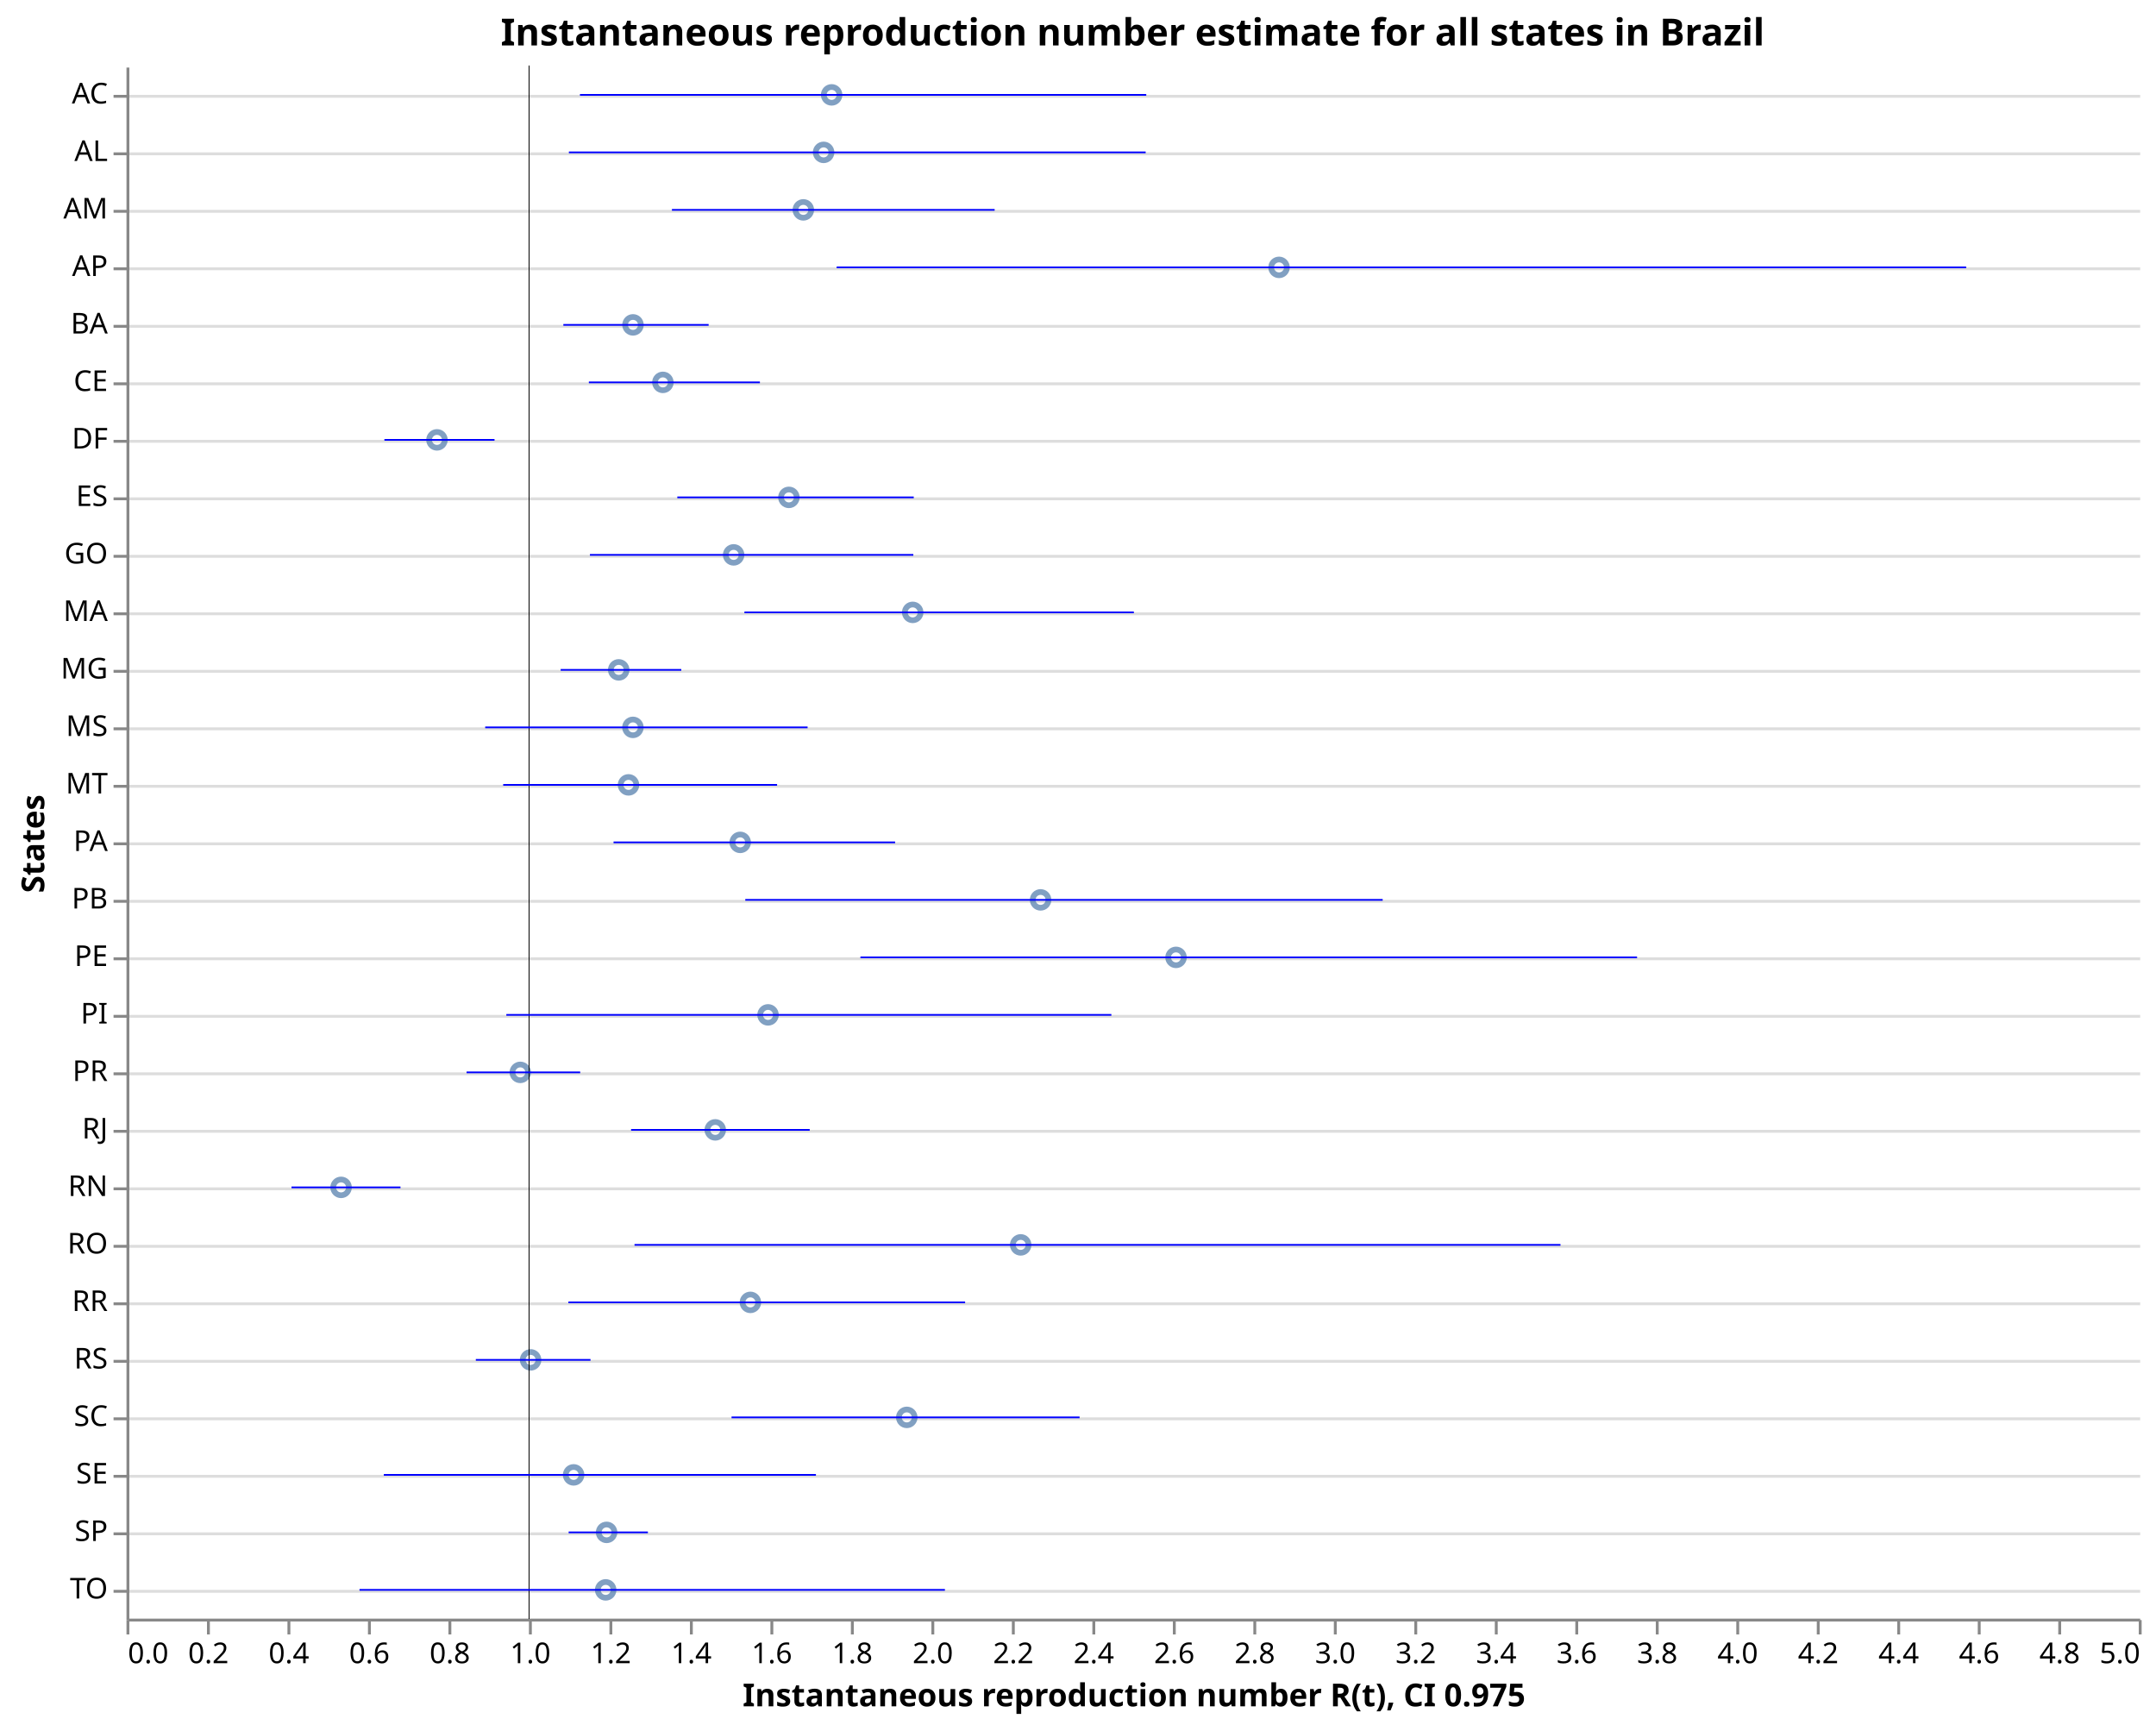
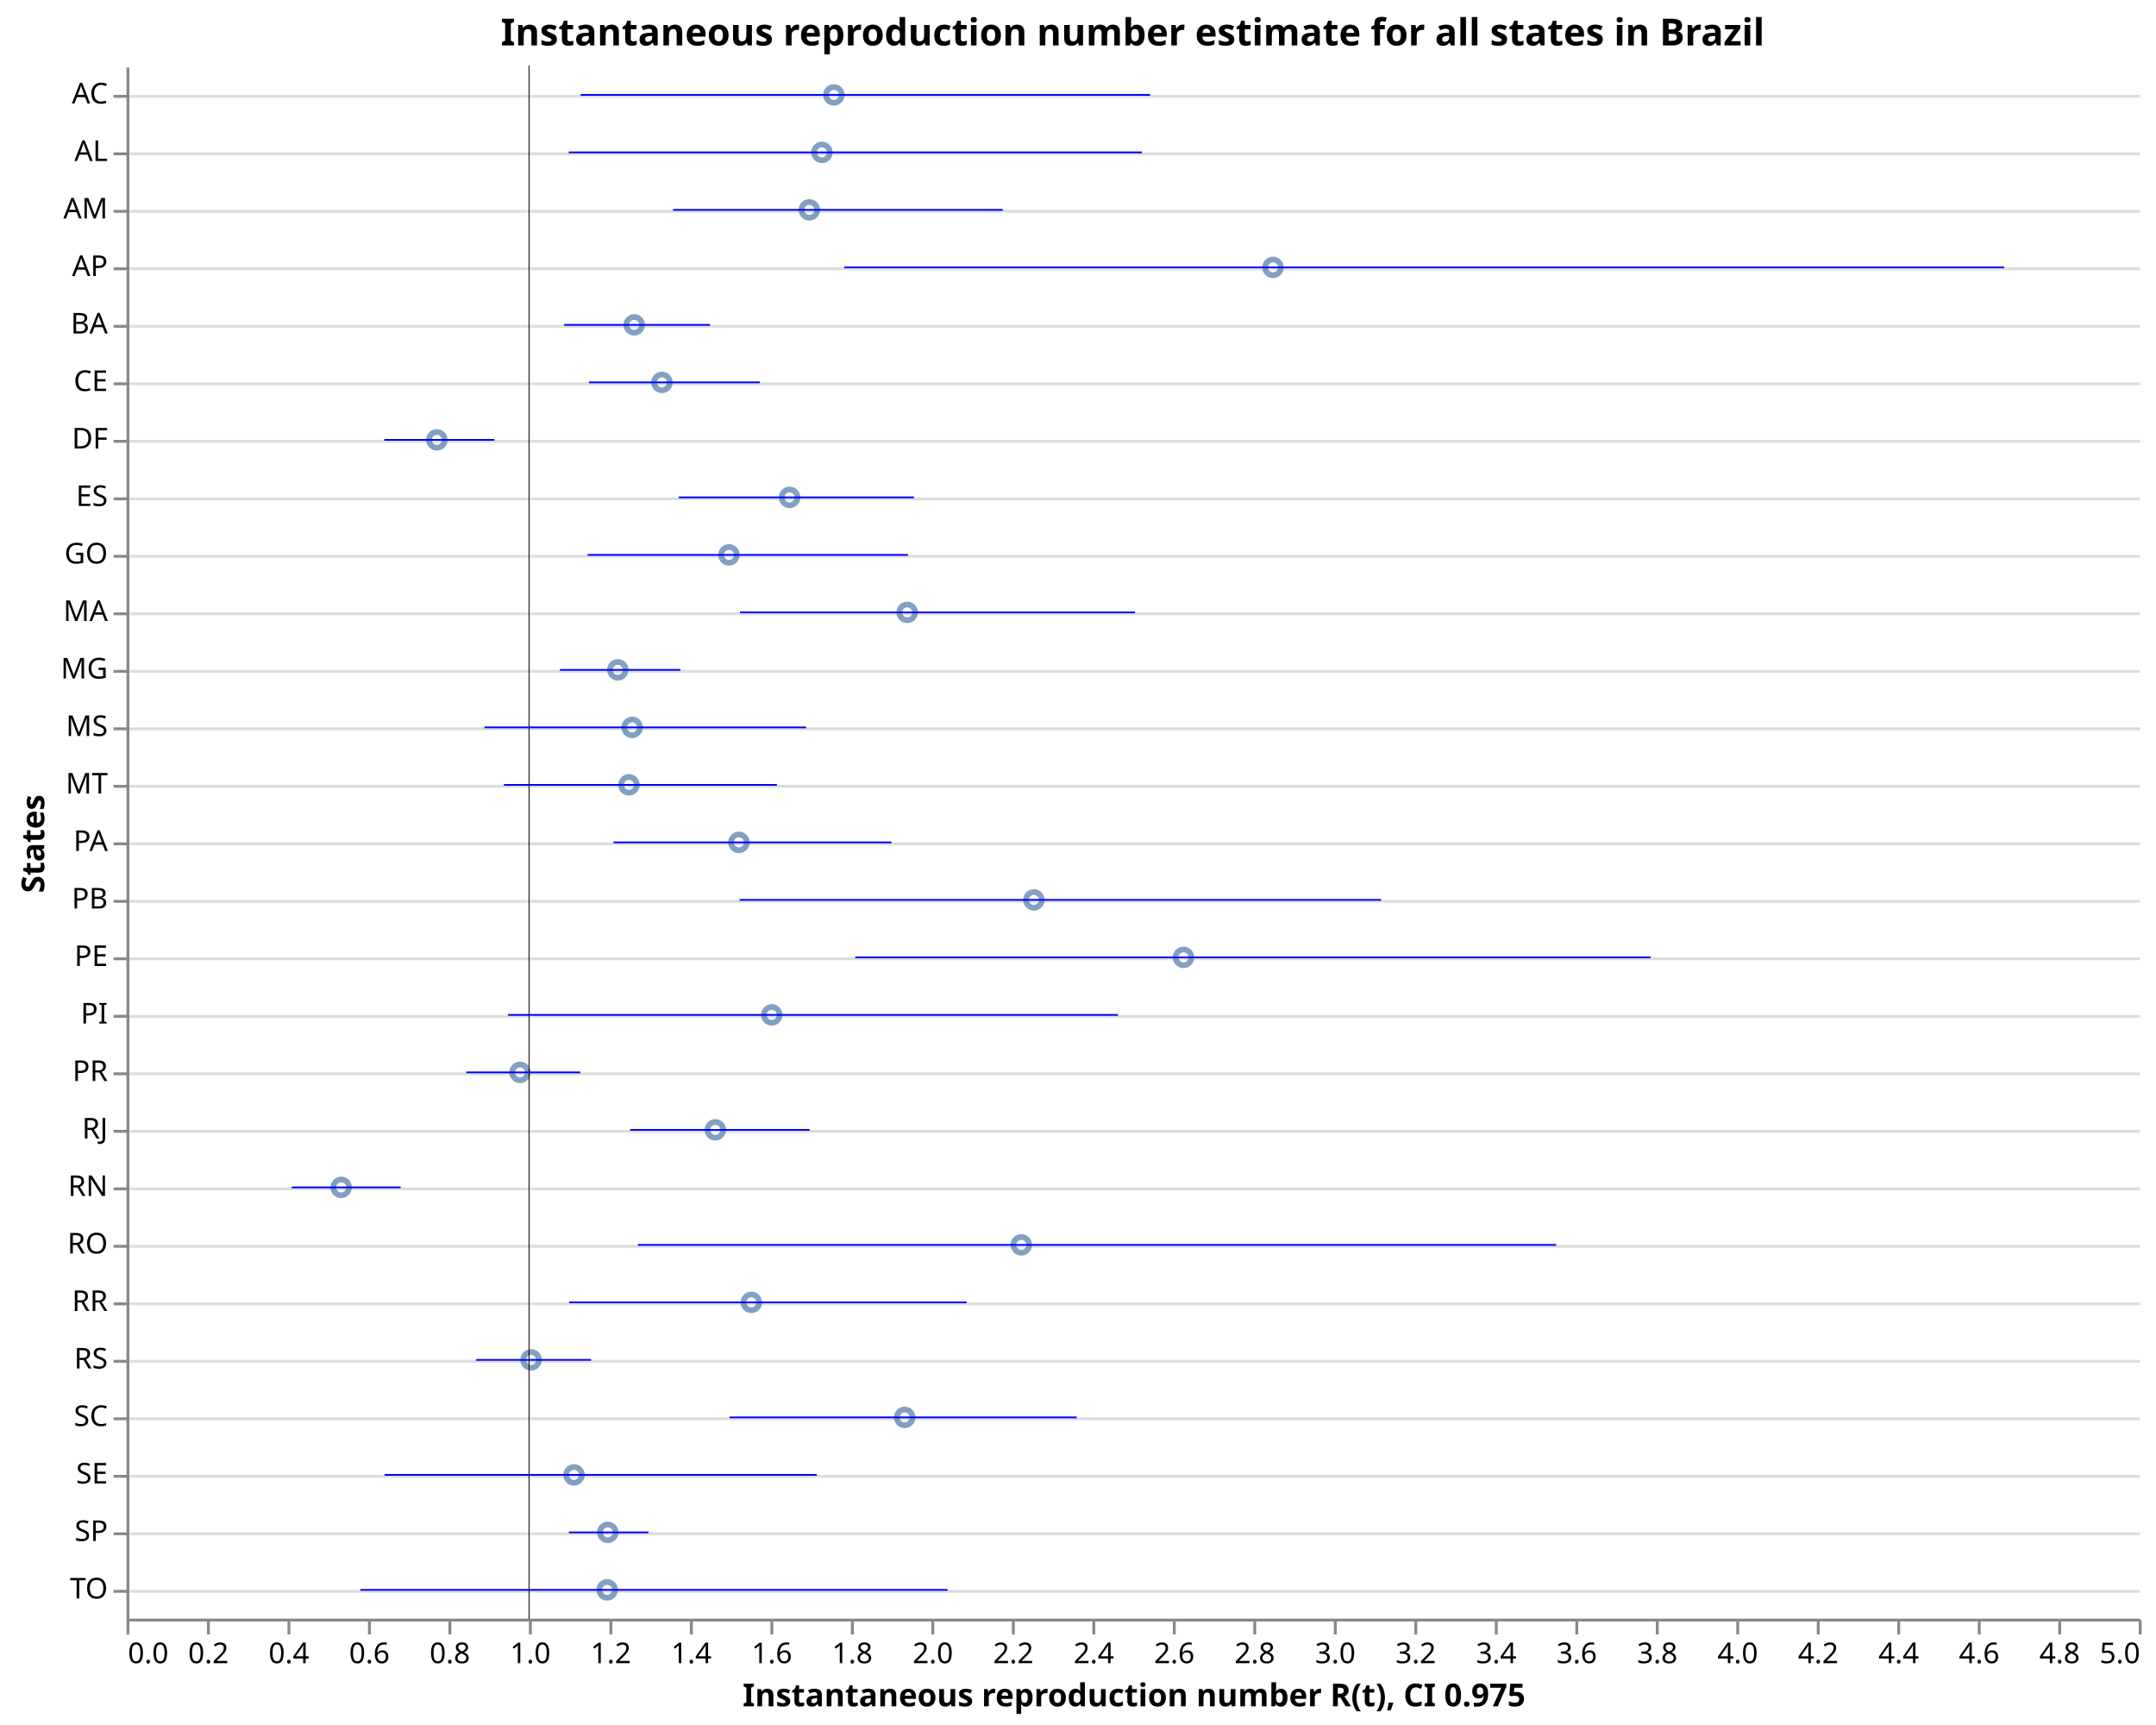
<svg xmlns="http://www.w3.org/2000/svg" class="marks" width="750" height="600" viewBox="0 0 750 600" version="1.1">
  <rect width="750" height="600" style="fill: white;" />
  <g transform="translate(44,23)">
    <g class="mark-group role-frame root">
      <g transform="translate(0,0)">
        <path class="background" d="M0.5,0.5h700v540h-700Z" style="fill: none; stroke: none;" />
        <g>
          <g class="mark-group role-axis">
            <g transform="translate(0.5,0.5)">
              <path class="background" d="M0,0h0v0h0Z" style="pointer-events: none; fill: none;" />
              <g>
                <g class="mark-rule role-axis-grid" style="pointer-events: none;">
                  <line transform="translate(0,10)" x2="700" y2="0" style="fill: none; stroke: #ddd; stroke-width: 1; opacity: 1;" />
                  <line transform="translate(0,30)" x2="700" y2="0" style="fill: none; stroke: #ddd; stroke-width: 1; opacity: 1;" />
                  <line transform="translate(0,50)" x2="700" y2="0" style="fill: none; stroke: #ddd; stroke-width: 1; opacity: 1;" />
                  <line transform="translate(0,70)" x2="700" y2="0" style="fill: none; stroke: #ddd; stroke-width: 1; opacity: 1;" />
                  <line transform="translate(0,90)" x2="700" y2="0" style="fill: none; stroke: #ddd; stroke-width: 1; opacity: 1;" />
                  <line transform="translate(0,110)" x2="700" y2="0" style="fill: none; stroke: #ddd; stroke-width: 1; opacity: 1;" />
                  <line transform="translate(0,130)" x2="700" y2="0" style="fill: none; stroke: #ddd; stroke-width: 1; opacity: 1;" />
                  <line transform="translate(0,150)" x2="700" y2="0" style="fill: none; stroke: #ddd; stroke-width: 1; opacity: 1;" />
                  <line transform="translate(0,170)" x2="700" y2="0" style="fill: none; stroke: #ddd; stroke-width: 1; opacity: 1;" />
                  <line transform="translate(0,190)" x2="700" y2="0" style="fill: none; stroke: #ddd; stroke-width: 1; opacity: 1;" />
                  <line transform="translate(0,210)" x2="700" y2="0" style="fill: none; stroke: #ddd; stroke-width: 1; opacity: 1;" />
                  <line transform="translate(0,230)" x2="700" y2="0" style="fill: none; stroke: #ddd; stroke-width: 1; opacity: 1;" />
                  <line transform="translate(0,250)" x2="700" y2="0" style="fill: none; stroke: #ddd; stroke-width: 1; opacity: 1;" />
                  <line transform="translate(0,270)" x2="700" y2="0" style="fill: none; stroke: #ddd; stroke-width: 1; opacity: 1;" />
                  <line transform="translate(0,290)" x2="700" y2="0" style="fill: none; stroke: #ddd; stroke-width: 1; opacity: 1;" />
                  <line transform="translate(0,310)" x2="700" y2="0" style="fill: none; stroke: #ddd; stroke-width: 1; opacity: 1;" />
                  <line transform="translate(0,330)" x2="700" y2="0" style="fill: none; stroke: #ddd; stroke-width: 1; opacity: 1;" />
                  <line transform="translate(0,350)" x2="700" y2="0" style="fill: none; stroke: #ddd; stroke-width: 1; opacity: 1;" />
                  <line transform="translate(0,370)" x2="700" y2="0" style="fill: none; stroke: #ddd; stroke-width: 1; opacity: 1;" />
                  <line transform="translate(0,390)" x2="700" y2="0" style="fill: none; stroke: #ddd; stroke-width: 1; opacity: 1;" />
                  <line transform="translate(0,410)" x2="700" y2="0" style="fill: none; stroke: #ddd; stroke-width: 1; opacity: 1;" />
                  <line transform="translate(0,430)" x2="700" y2="0" style="fill: none; stroke: #ddd; stroke-width: 1; opacity: 1;" />
                  <line transform="translate(0,450)" x2="700" y2="0" style="fill: none; stroke: #ddd; stroke-width: 1; opacity: 1;" />
                  <line transform="translate(0,470)" x2="700" y2="0" style="fill: none; stroke: #ddd; stroke-width: 1; opacity: 1;" />
                  <line transform="translate(0,490)" x2="700" y2="0" style="fill: none; stroke: #ddd; stroke-width: 1; opacity: 1;" />
                  <line transform="translate(0,510)" x2="700" y2="0" style="fill: none; stroke: #ddd; stroke-width: 1; opacity: 1;" />
                  <line transform="translate(0,530)" x2="700" y2="0" style="fill: none; stroke: #ddd; stroke-width: 1; opacity: 1;" />
                </g>
              </g>
              <path class="foreground" d="" style="pointer-events: none; display: none; fill: none;" />
            </g>
          </g>
          <g class="mark-group role-axis">
            <g transform="translate(0.5,540.5)">
              <path class="background" d="M0,0h0v0h0Z" style="pointer-events: none; fill: none;" />
              <g>
                <g class="mark-rule role-axis-tick" style="pointer-events: none;">
                  <line transform="translate(0,0)" x2="0" y2="5" style="fill: none; stroke: #888; stroke-width: 1; opacity: 1;" />
                  <line transform="translate(28,0)" x2="0" y2="5" style="fill: none; stroke: #888; stroke-width: 1; opacity: 1;" />
                  <line transform="translate(56,0)" x2="0" y2="5" style="fill: none; stroke: #888; stroke-width: 1; opacity: 1;" />
                  <line transform="translate(84,0)" x2="0" y2="5" style="fill: none; stroke: #888; stroke-width: 1; opacity: 1;" />
                  <line transform="translate(112,0)" x2="0" y2="5" style="fill: none; stroke: #888; stroke-width: 1; opacity: 1;" />
                  <line transform="translate(140,0)" x2="0" y2="5" style="fill: none; stroke: #888; stroke-width: 1; opacity: 1;" />
                  <line transform="translate(168,0)" x2="0" y2="5" style="fill: none; stroke: #888; stroke-width: 1; opacity: 1;" />
                  <line transform="translate(196,0)" x2="0" y2="5" style="fill: none; stroke: #888; stroke-width: 1; opacity: 1;" />
                  <line transform="translate(224,0)" x2="0" y2="5" style="fill: none; stroke: #888; stroke-width: 1; opacity: 1;" />
                  <line transform="translate(252,0)" x2="0" y2="5" style="fill: none; stroke: #888; stroke-width: 1; opacity: 1;" />
                  <line transform="translate(280,0)" x2="0" y2="5" style="fill: none; stroke: #888; stroke-width: 1; opacity: 1;" />
                  <line transform="translate(308,0)" x2="0" y2="5" style="fill: none; stroke: #888; stroke-width: 1; opacity: 1;" />
                  <line transform="translate(336,0)" x2="0" y2="5" style="fill: none; stroke: #888; stroke-width: 1; opacity: 1;" />
                  <line transform="translate(364,0)" x2="0" y2="5" style="fill: none; stroke: #888; stroke-width: 1; opacity: 1;" />
                  <line transform="translate(392,0)" x2="0" y2="5" style="fill: none; stroke: #888; stroke-width: 1; opacity: 1;" />
                  <line transform="translate(420,0)" x2="0" y2="5" style="fill: none; stroke: #888; stroke-width: 1; opacity: 1;" />
                  <line transform="translate(448,0)" x2="0" y2="5" style="fill: none; stroke: #888; stroke-width: 1; opacity: 1;" />
                  <line transform="translate(476,0)" x2="0" y2="5" style="fill: none; stroke: #888; stroke-width: 1; opacity: 1;" />
                  <line transform="translate(504,0)" x2="0" y2="5" style="fill: none; stroke: #888; stroke-width: 1; opacity: 1;" />
                  <line transform="translate(532,0)" x2="0" y2="5" style="fill: none; stroke: #888; stroke-width: 1; opacity: 1;" />
                  <line transform="translate(560,0)" x2="0" y2="5" style="fill: none; stroke: #888; stroke-width: 1; opacity: 1;" />
                  <line transform="translate(588,0)" x2="0" y2="5" style="fill: none; stroke: #888; stroke-width: 1; opacity: 1;" />
                  <line transform="translate(616,0)" x2="0" y2="5" style="fill: none; stroke: #888; stroke-width: 1; opacity: 1;" />
                  <line transform="translate(644,0)" x2="0" y2="5" style="fill: none; stroke: #888; stroke-width: 1; opacity: 1;" />
                  <line transform="translate(672,0)" x2="0" y2="5" style="fill: none; stroke: #888; stroke-width: 1; opacity: 1;" />
                  <line transform="translate(700,0)" x2="0" y2="5" style="fill: none; stroke: #888; stroke-width: 1; opacity: 1;" />
                </g>
                <g class="mark-text role-axis-label" style="pointer-events: none;">
                  <text text-anchor="start" transform="translate(0,15)" style="font-family: sans-serif; font-size: 10px; fill: #000; opacity: 1;">0.0</text>
                  <text text-anchor="middle" transform="translate(28,15)" style="font-family: sans-serif; font-size: 10px; fill: #000; opacity: 1;">0.2</text>
                  <text text-anchor="middle" transform="translate(56,15)" style="font-family: sans-serif; font-size: 10px; fill: #000; opacity: 1;">0.4</text>
                  <text text-anchor="middle" transform="translate(84,15)" style="font-family: sans-serif; font-size: 10px; fill: #000; opacity: 1;">0.6</text>
                  <text text-anchor="middle" transform="translate(112,15)" style="font-family: sans-serif; font-size: 10px; fill: #000; opacity: 1;">0.8</text>
                  <text text-anchor="middle" transform="translate(140,15)" style="font-family: sans-serif; font-size: 10px; fill: #000; opacity: 1;">1.0</text>
                  <text text-anchor="middle" transform="translate(168,15)" style="font-family: sans-serif; font-size: 10px; fill: #000; opacity: 1;">1.2</text>
                  <text text-anchor="middle" transform="translate(196,15)" style="font-family: sans-serif; font-size: 10px; fill: #000; opacity: 1;">1.4</text>
                  <text text-anchor="middle" transform="translate(224,15)" style="font-family: sans-serif; font-size: 10px; fill: #000; opacity: 1;">1.6</text>
                  <text text-anchor="middle" transform="translate(252,15)" style="font-family: sans-serif; font-size: 10px; fill: #000; opacity: 1;">1.8</text>
                  <text text-anchor="middle" transform="translate(280,15)" style="font-family: sans-serif; font-size: 10px; fill: #000; opacity: 1;">2.0</text>
                  <text text-anchor="middle" transform="translate(308,15)" style="font-family: sans-serif; font-size: 10px; fill: #000; opacity: 1;">2.2</text>
                  <text text-anchor="middle" transform="translate(336,15)" style="font-family: sans-serif; font-size: 10px; fill: #000; opacity: 1;">2.4</text>
                  <text text-anchor="middle" transform="translate(364,15)" style="font-family: sans-serif; font-size: 10px; fill: #000; opacity: 1;">2.6</text>
                  <text text-anchor="middle" transform="translate(392,15)" style="font-family: sans-serif; font-size: 10px; fill: #000; opacity: 1;">2.8</text>
                  <text text-anchor="middle" transform="translate(420,15)" style="font-family: sans-serif; font-size: 10px; fill: #000; opacity: 1;">3.0</text>
                  <text text-anchor="middle" transform="translate(448,15)" style="font-family: sans-serif; font-size: 10px; fill: #000; opacity: 1;">3.2</text>
                  <text text-anchor="middle" transform="translate(476,15)" style="font-family: sans-serif; font-size: 10px; fill: #000; opacity: 1;">3.4</text>
                  <text text-anchor="middle" transform="translate(504,15)" style="font-family: sans-serif; font-size: 10px; fill: #000; opacity: 1;">3.6</text>
                  <text text-anchor="middle" transform="translate(532,15)" style="font-family: sans-serif; font-size: 10px; fill: #000; opacity: 1;">3.8</text>
                  <text text-anchor="middle" transform="translate(560,15)" style="font-family: sans-serif; font-size: 10px; fill: #000; opacity: 1;">4.0</text>
                  <text text-anchor="middle" transform="translate(588,15)" style="font-family: sans-serif; font-size: 10px; fill: #000; opacity: 1;">4.2</text>
                  <text text-anchor="middle" transform="translate(616,15)" style="font-family: sans-serif; font-size: 10px; fill: #000; opacity: 1;">4.4</text>
                  <text text-anchor="middle" transform="translate(644,15)" style="font-family: sans-serif; font-size: 10px; fill: #000; opacity: 1;">4.6</text>
                  <text text-anchor="middle" transform="translate(672,15)" style="font-family: sans-serif; font-size: 10px; fill: #000; opacity: 1;">4.8</text>
                  <text text-anchor="end" transform="translate(700,15)" style="font-family: sans-serif; font-size: 10px; fill: #000; opacity: 1;">5.0</text>
                </g>
                <g class="mark-rule role-axis-domain" style="pointer-events: none;">
                  <line transform="translate(0,0)" x2="700" y2="0" style="fill: none; stroke: #888; stroke-width: 1; opacity: 1;" />
                </g>
                <g class="mark-text role-axis-title" style="pointer-events: none;">
                  <text text-anchor="middle" transform="translate(350,30)" style="font-family: sans-serif; font-size: 11px; font-weight: bold; fill: #000; opacity: 1;">Instantaneous reproduction number R(t), CI 0.975</text>
                </g>
              </g>
              <path class="foreground" d="" style="pointer-events: none; display: none; fill: none;" />
            </g>
          </g>
          <g class="mark-group role-axis">
            <g transform="translate(0.5,0.5)">
              <path class="background" d="M0,0h0v0h0Z" style="pointer-events: none; fill: none;" />
              <g>
                <g class="mark-rule role-axis-tick" style="pointer-events: none;">
                  <line transform="translate(0,10)" x2="-5" y2="0" style="fill: none; stroke: #888; stroke-width: 1; opacity: 1;" />
                  <line transform="translate(0,30)" x2="-5" y2="0" style="fill: none; stroke: #888; stroke-width: 1; opacity: 1;" />
                  <line transform="translate(0,50)" x2="-5" y2="0" style="fill: none; stroke: #888; stroke-width: 1; opacity: 1;" />
                  <line transform="translate(0,70)" x2="-5" y2="0" style="fill: none; stroke: #888; stroke-width: 1; opacity: 1;" />
                  <line transform="translate(0,90)" x2="-5" y2="0" style="fill: none; stroke: #888; stroke-width: 1; opacity: 1;" />
                  <line transform="translate(0,110)" x2="-5" y2="0" style="fill: none; stroke: #888; stroke-width: 1; opacity: 1;" />
                  <line transform="translate(0,130)" x2="-5" y2="0" style="fill: none; stroke: #888; stroke-width: 1; opacity: 1;" />
                  <line transform="translate(0,150)" x2="-5" y2="0" style="fill: none; stroke: #888; stroke-width: 1; opacity: 1;" />
                  <line transform="translate(0,170)" x2="-5" y2="0" style="fill: none; stroke: #888; stroke-width: 1; opacity: 1;" />
                  <line transform="translate(0,190)" x2="-5" y2="0" style="fill: none; stroke: #888; stroke-width: 1; opacity: 1;" />
                  <line transform="translate(0,210)" x2="-5" y2="0" style="fill: none; stroke: #888; stroke-width: 1; opacity: 1;" />
                  <line transform="translate(0,230)" x2="-5" y2="0" style="fill: none; stroke: #888; stroke-width: 1; opacity: 1;" />
                  <line transform="translate(0,250)" x2="-5" y2="0" style="fill: none; stroke: #888; stroke-width: 1; opacity: 1;" />
                  <line transform="translate(0,270)" x2="-5" y2="0" style="fill: none; stroke: #888; stroke-width: 1; opacity: 1;" />
                  <line transform="translate(0,290)" x2="-5" y2="0" style="fill: none; stroke: #888; stroke-width: 1; opacity: 1;" />
                  <line transform="translate(0,310)" x2="-5" y2="0" style="fill: none; stroke: #888; stroke-width: 1; opacity: 1;" />
                  <line transform="translate(0,330)" x2="-5" y2="0" style="fill: none; stroke: #888; stroke-width: 1; opacity: 1;" />
                  <line transform="translate(0,350)" x2="-5" y2="0" style="fill: none; stroke: #888; stroke-width: 1; opacity: 1;" />
                  <line transform="translate(0,370)" x2="-5" y2="0" style="fill: none; stroke: #888; stroke-width: 1; opacity: 1;" />
                  <line transform="translate(0,390)" x2="-5" y2="0" style="fill: none; stroke: #888; stroke-width: 1; opacity: 1;" />
                  <line transform="translate(0,410)" x2="-5" y2="0" style="fill: none; stroke: #888; stroke-width: 1; opacity: 1;" />
                  <line transform="translate(0,430)" x2="-5" y2="0" style="fill: none; stroke: #888; stroke-width: 1; opacity: 1;" />
                  <line transform="translate(0,450)" x2="-5" y2="0" style="fill: none; stroke: #888; stroke-width: 1; opacity: 1;" />
                  <line transform="translate(0,470)" x2="-5" y2="0" style="fill: none; stroke: #888; stroke-width: 1; opacity: 1;" />
                  <line transform="translate(0,490)" x2="-5" y2="0" style="fill: none; stroke: #888; stroke-width: 1; opacity: 1;" />
                  <line transform="translate(0,510)" x2="-5" y2="0" style="fill: none; stroke: #888; stroke-width: 1; opacity: 1;" />
                  <line transform="translate(0,530)" x2="-5" y2="0" style="fill: none; stroke: #888; stroke-width: 1; opacity: 1;" />
                </g>
                <g class="mark-text role-axis-label" style="pointer-events: none;">
                  <text text-anchor="end" transform="translate(-7,12.5)" style="font-family: sans-serif; font-size: 10px; fill: #000; opacity: 1;">AC</text>
                  <text text-anchor="end" transform="translate(-7,32.5)" style="font-family: sans-serif; font-size: 10px; fill: #000; opacity: 1;">AL</text>
                  <text text-anchor="end" transform="translate(-7,52.5)" style="font-family: sans-serif; font-size: 10px; fill: #000; opacity: 1;">AM</text>
                  <text text-anchor="end" transform="translate(-7,72.5)" style="font-family: sans-serif; font-size: 10px; fill: #000; opacity: 1;">AP</text>
                  <text text-anchor="end" transform="translate(-7,92.5)" style="font-family: sans-serif; font-size: 10px; fill: #000; opacity: 1;">BA</text>
                  <text text-anchor="end" transform="translate(-7,112.5)" style="font-family: sans-serif; font-size: 10px; fill: #000; opacity: 1;">CE</text>
                  <text text-anchor="end" transform="translate(-7,132.5)" style="font-family: sans-serif; font-size: 10px; fill: #000; opacity: 1;">DF</text>
                  <text text-anchor="end" transform="translate(-7,152.5)" style="font-family: sans-serif; font-size: 10px; fill: #000; opacity: 1;">ES</text>
                  <text text-anchor="end" transform="translate(-7,172.5)" style="font-family: sans-serif; font-size: 10px; fill: #000; opacity: 1;">GO</text>
                  <text text-anchor="end" transform="translate(-7,192.5)" style="font-family: sans-serif; font-size: 10px; fill: #000; opacity: 1;">MA</text>
                  <text text-anchor="end" transform="translate(-7,212.5)" style="font-family: sans-serif; font-size: 10px; fill: #000; opacity: 1;">MG</text>
                  <text text-anchor="end" transform="translate(-7,232.5)" style="font-family: sans-serif; font-size: 10px; fill: #000; opacity: 1;">MS</text>
                  <text text-anchor="end" transform="translate(-7,252.5)" style="font-family: sans-serif; font-size: 10px; fill: #000; opacity: 1;">MT</text>
                  <text text-anchor="end" transform="translate(-7,272.5)" style="font-family: sans-serif; font-size: 10px; fill: #000; opacity: 1;">PA</text>
                  <text text-anchor="end" transform="translate(-7,292.5)" style="font-family: sans-serif; font-size: 10px; fill: #000; opacity: 1;">PB</text>
                  <text text-anchor="end" transform="translate(-7,312.5)" style="font-family: sans-serif; font-size: 10px; fill: #000; opacity: 1;">PE</text>
                  <text text-anchor="end" transform="translate(-7,332.5)" style="font-family: sans-serif; font-size: 10px; fill: #000; opacity: 1;">PI</text>
                  <text text-anchor="end" transform="translate(-7,352.5)" style="font-family: sans-serif; font-size: 10px; fill: #000; opacity: 1;">PR</text>
                  <text text-anchor="end" transform="translate(-7,372.5)" style="font-family: sans-serif; font-size: 10px; fill: #000; opacity: 1;">RJ</text>
                  <text text-anchor="end" transform="translate(-7,392.5)" style="font-family: sans-serif; font-size: 10px; fill: #000; opacity: 1;">RN</text>
                  <text text-anchor="end" transform="translate(-7,412.5)" style="font-family: sans-serif; font-size: 10px; fill: #000; opacity: 1;">RO</text>
                  <text text-anchor="end" transform="translate(-7,432.5)" style="font-family: sans-serif; font-size: 10px; fill: #000; opacity: 1;">RR</text>
                  <text text-anchor="end" transform="translate(-7,452.5)" style="font-family: sans-serif; font-size: 10px; fill: #000; opacity: 1;">RS</text>
                  <text text-anchor="end" transform="translate(-7,472.5)" style="font-family: sans-serif; font-size: 10px; fill: #000; opacity: 1;">SC</text>
                  <text text-anchor="end" transform="translate(-7,492.5)" style="font-family: sans-serif; font-size: 10px; fill: #000; opacity: 1;">SE</text>
                  <text text-anchor="end" transform="translate(-7,512.5)" style="font-family: sans-serif; font-size: 10px; fill: #000; opacity: 1;">SP</text>
                  <text text-anchor="end" transform="translate(-7,532.5)" style="font-family: sans-serif; font-size: 10px; fill: #000; opacity: 1;">TO</text>
                </g>
                <g class="mark-rule role-axis-domain" style="pointer-events: none;">
                  <line transform="translate(0,0)" x2="0" y2="540" style="fill: none; stroke: #888; stroke-width: 1; opacity: 1;" />
                </g>
                <g class="mark-text role-axis-title" style="pointer-events: none;">
                  <text text-anchor="middle" transform="translate(-27.1084,270) rotate(-90) translate(0,-2)" style="font-family: sans-serif; font-size: 11px; font-weight: bold; fill: #000; opacity: 1;">States</text>
                </g>
              </g>
              <path class="foreground" d="" style="pointer-events: none; display: none; fill: none;" />
            </g>
          </g>
          <g class="mark-symbol role-mark layer_0_marks">
-             <path transform="translate(74.64836,390)" d="M2.739,0A2.739,2.739,0,1,1,-2.739,0A2.739,2.739,0,1,1,2.739,0" style="fill: none; stroke: #4c78a8; stroke-width: 2; opacity: 0.7;" />
-             <path transform="translate(108.0059,130)" d="M2.739,0A2.739,2.739,0,1,1,-2.739,0A2.739,2.739,0,1,1,2.739,0" style="fill: none; stroke: #4c78a8; stroke-width: 2; opacity: 0.7;" />
-             <path transform="translate(136.9895,350)" d="M2.739,0A2.739,2.739,0,1,1,-2.739,0A2.739,2.739,0,1,1,2.739,0" style="fill: none; stroke: #4c78a8; stroke-width: 2; opacity: 0.7;" />
-             <path transform="translate(140.5787,450)" d="M2.739,0A2.739,2.739,0,1,1,-2.739,0A2.739,2.739,0,1,1,2.739,0" style="fill: none; stroke: #4c78a8; stroke-width: 2; opacity: 0.7;" />
-             <path transform="translate(155.5406,490)" d="M2.739,0A2.739,2.739,0,1,1,-2.739,0A2.739,2.739,0,1,1,2.739,0" style="fill: none; stroke: #4c78a8; stroke-width: 2; opacity: 0.7;" />
-             <path transform="translate(166.6944,530)" d="M2.739,0A2.739,2.739,0,1,1,-2.739,0A2.739,2.739,0,1,1,2.739,0" style="fill: none; stroke: #4c78a8; stroke-width: 2; opacity: 0.7;" />
-             <path transform="translate(167.013,510)" d="M2.739,0A2.739,2.739,0,1,1,-2.739,0A2.739,2.739,0,1,1,2.739,0" style="fill: none; stroke: #4c78a8; stroke-width: 2; opacity: 0.7;" />
-             <path transform="translate(171.2319,210)" d="M2.739,0A2.739,2.739,0,1,1,-2.739,0A2.739,2.739,0,1,1,2.739,0" style="fill: none; stroke: #4c78a8; stroke-width: 2; opacity: 0.7;" />
-             <path transform="translate(174.6384,250)" d="M2.739,0A2.739,2.739,0,1,1,-2.739,0A2.739,2.739,0,1,1,2.739,0" style="fill: none; stroke: #4c78a8; stroke-width: 2; opacity: 0.7;" />
-             <path transform="translate(176.1733,230)" d="M2.739,0A2.739,2.739,0,1,1,-2.739,0A2.739,2.739,0,1,1,2.739,0" style="fill: none; stroke: #4c78a8; stroke-width: 2; opacity: 0.7;" />
-             <path transform="translate(176.1954,90)" d="M2.739,0A2.739,2.739,0,1,1,-2.739,0A2.739,2.739,0,1,1,2.739,0" style="fill: none; stroke: #4c78a8; stroke-width: 2; opacity: 0.7;" />
-             <path transform="translate(186.5993,110)" d="M2.739,0A2.739,2.739,0,1,1,-2.739,0A2.739,2.739,0,1,1,2.739,0" style="fill: none; stroke: #4c78a8; stroke-width: 2; opacity: 0.7;" />
-             <path transform="translate(204.8127,370)" d="M2.739,0A2.739,2.739,0,1,1,-2.739,0A2.739,2.739,0,1,1,2.739,0" style="fill: none; stroke: #4c78a8; stroke-width: 2; opacity: 0.7;" />
-             <path transform="translate(211.2071,170)" d="M2.739,0A2.739,2.739,0,1,1,-2.739,0A2.739,2.739,0,1,1,2.739,0" style="fill: none; stroke: #4c78a8; stroke-width: 2; opacity: 0.7;" />
-             <path transform="translate(213.4877,270)" d="M2.739,0A2.739,2.739,0,1,1,-2.739,0A2.739,2.739,0,1,1,2.739,0" style="fill: none; stroke: #4c78a8; stroke-width: 2; opacity: 0.7;" />
-             <path transform="translate(217.0378,430)" d="M2.739,0A2.739,2.739,0,1,1,-2.739,0A2.739,2.739,0,1,1,2.739,0" style="fill: none; stroke: #4c78a8; stroke-width: 2; opacity: 0.7;" />
-             <path transform="translate(223.1718,330)" d="M2.739,0A2.739,2.739,0,1,1,-2.739,0A2.739,2.739,0,1,1,2.739,0" style="fill: none; stroke: #4c78a8; stroke-width: 2; opacity: 0.7;" />
-             <path transform="translate(230.4315,150)" d="M2.739,0A2.739,2.739,0,1,1,-2.739,0A2.739,2.739,0,1,1,2.739,0" style="fill: none; stroke: #4c78a8; stroke-width: 2; opacity: 0.7;" />
-             <path transform="translate(235.4551,50)" d="M2.739,0A2.739,2.739,0,1,1,-2.739,0A2.739,2.739,0,1,1,2.739,0" style="fill: none; stroke: #4c78a8; stroke-width: 2; opacity: 0.7;" />
-             <path transform="translate(242.5071,30)" d="M2.739,0A2.739,2.739,0,1,1,-2.739,0A2.739,2.739,0,1,1,2.739,0" style="fill: none; stroke: #4c78a8; stroke-width: 2; opacity: 0.7;" />
-             <path transform="translate(245.2975,10)" d="M2.739,0A2.739,2.739,0,1,1,-2.739,0A2.739,2.739,0,1,1,2.739,0" style="fill: none; stroke: #4c78a8; stroke-width: 2; opacity: 0.7;" />
-             <path transform="translate(271.4384,470)" d="M2.739,0A2.739,2.739,0,1,1,-2.739,0A2.739,2.739,0,1,1,2.739,0" style="fill: none; stroke: #4c78a8; stroke-width: 2; opacity: 0.7;" />
-             <path transform="translate(273.4992,190)" d="M2.739,0A2.739,2.739,0,1,1,-2.739,0A2.739,2.739,0,1,1,2.739,0" style="fill: none; stroke: #4c78a8; stroke-width: 2; opacity: 0.7;" />
-             <path transform="translate(311.0645,410)" d="M2.739,0A2.739,2.739,0,1,1,-2.739,0A2.739,2.739,0,1,1,2.739,0" style="fill: none; stroke: #4c78a8; stroke-width: 2; opacity: 0.7;" />
-             <path transform="translate(317.9844,290)" d="M2.739,0A2.739,2.739,0,1,1,-2.739,0A2.739,2.739,0,1,1,2.739,0" style="fill: none; stroke: #4c78a8; stroke-width: 2; opacity: 0.7;" />
-             <path transform="translate(365.0981,310)" d="M2.739,0A2.739,2.739,0,1,1,-2.739,0A2.739,2.739,0,1,1,2.739,0" style="fill: none; stroke: #4c78a8; stroke-width: 2; opacity: 0.7;" />
-             <path transform="translate(400.9323,70)" d="M2.739,0A2.739,2.739,0,1,1,-2.739,0A2.739,2.739,0,1,1,2.739,0" style="fill: none; stroke: #4c78a8; stroke-width: 2; opacity: 0.7;" />
+             <path transform="translate(74.69158,390)" d="M2.739,0A2.739,2.739,0,1,1,-2.739,0A2.739,2.739,0,1,1,2.739,0" style="fill: none; stroke: #4c78a8; stroke-width: 2; opacity: 0.7;" />
+             <path transform="translate(107.9653,130)" d="M2.739,0A2.739,2.739,0,1,1,-2.739,0A2.739,2.739,0,1,1,2.739,0" style="fill: none; stroke: #4c78a8; stroke-width: 2; opacity: 0.7;" />
+             <path transform="translate(136.8993,350)" d="M2.739,0A2.739,2.739,0,1,1,-2.739,0A2.739,2.739,0,1,1,2.739,0" style="fill: none; stroke: #4c78a8; stroke-width: 2; opacity: 0.7;" />
+             <path transform="translate(140.7547,450)" d="M2.739,0A2.739,2.739,0,1,1,-2.739,0A2.739,2.739,0,1,1,2.739,0" style="fill: none; stroke: #4c78a8; stroke-width: 2; opacity: 0.7;" />
+             <path transform="translate(155.6715,490)" d="M2.739,0A2.739,2.739,0,1,1,-2.739,0A2.739,2.739,0,1,1,2.739,0" style="fill: none; stroke: #4c78a8; stroke-width: 2; opacity: 0.7;" />
+             <path transform="translate(167.1955,530)" d="M2.739,0A2.739,2.739,0,1,1,-2.739,0A2.739,2.739,0,1,1,2.739,0" style="fill: none; stroke: #4c78a8; stroke-width: 2; opacity: 0.7;" />
+             <path transform="translate(167.4242,510)" d="M2.739,0A2.739,2.739,0,1,1,-2.739,0A2.739,2.739,0,1,1,2.739,0" style="fill: none; stroke: #4c78a8; stroke-width: 2; opacity: 0.7;" />
+             <path transform="translate(170.9026,210)" d="M2.739,0A2.739,2.739,0,1,1,-2.739,0A2.739,2.739,0,1,1,2.739,0" style="fill: none; stroke: #4c78a8; stroke-width: 2; opacity: 0.7;" />
+             <path transform="translate(174.7929,250)" d="M2.739,0A2.739,2.739,0,1,1,-2.739,0A2.739,2.739,0,1,1,2.739,0" style="fill: none; stroke: #4c78a8; stroke-width: 2; opacity: 0.7;" />
+             <path transform="translate(175.8968,230)" d="M2.739,0A2.739,2.739,0,1,1,-2.739,0A2.739,2.739,0,1,1,2.739,0" style="fill: none; stroke: #4c78a8; stroke-width: 2; opacity: 0.7;" />
+             <path transform="translate(176.6202,90)" d="M2.739,0A2.739,2.739,0,1,1,-2.739,0A2.739,2.739,0,1,1,2.739,0" style="fill: none; stroke: #4c78a8; stroke-width: 2; opacity: 0.7;" />
+             <path transform="translate(186.2639,110)" d="M2.739,0A2.739,2.739,0,1,1,-2.739,0A2.739,2.739,0,1,1,2.739,0" style="fill: none; stroke: #4c78a8; stroke-width: 2; opacity: 0.7;" />
+             <path transform="translate(204.8312,370)" d="M2.739,0A2.739,2.739,0,1,1,-2.739,0A2.739,2.739,0,1,1,2.739,0" style="fill: none; stroke: #4c78a8; stroke-width: 2; opacity: 0.7;" />
+             <path transform="translate(209.5831,170)" d="M2.739,0A2.739,2.739,0,1,1,-2.739,0A2.739,2.739,0,1,1,2.739,0" style="fill: none; stroke: #4c78a8; stroke-width: 2; opacity: 0.7;" />
+             <path transform="translate(213.0473,270)" d="M2.739,0A2.739,2.739,0,1,1,-2.739,0A2.739,2.739,0,1,1,2.739,0" style="fill: none; stroke: #4c78a8; stroke-width: 2; opacity: 0.7;" />
+             <path transform="translate(217.3538,430)" d="M2.739,0A2.739,2.739,0,1,1,-2.739,0A2.739,2.739,0,1,1,2.739,0" style="fill: none; stroke: #4c78a8; stroke-width: 2; opacity: 0.7;" />
+             <path transform="translate(224.4613,330)" d="M2.739,0A2.739,2.739,0,1,1,-2.739,0A2.739,2.739,0,1,1,2.739,0" style="fill: none; stroke: #4c78a8; stroke-width: 2; opacity: 0.7;" />
+             <path transform="translate(230.6773,150)" d="M2.739,0A2.739,2.739,0,1,1,-2.739,0A2.739,2.739,0,1,1,2.739,0" style="fill: none; stroke: #4c78a8; stroke-width: 2; opacity: 0.7;" />
+             <path transform="translate(237.5499,50)" d="M2.739,0A2.739,2.739,0,1,1,-2.739,0A2.739,2.739,0,1,1,2.739,0" style="fill: none; stroke: #4c78a8; stroke-width: 2; opacity: 0.7;" />
+             <path transform="translate(241.9256,30)" d="M2.739,0A2.739,2.739,0,1,1,-2.739,0A2.739,2.739,0,1,1,2.739,0" style="fill: none; stroke: #4c78a8; stroke-width: 2; opacity: 0.7;" />
+             <path transform="translate(246.0774,10)" d="M2.739,0A2.739,2.739,0,1,1,-2.739,0A2.739,2.739,0,1,1,2.739,0" style="fill: none; stroke: #4c78a8; stroke-width: 2; opacity: 0.7;" />
+             <path transform="translate(270.7096,470)" d="M2.739,0A2.739,2.739,0,1,1,-2.739,0A2.739,2.739,0,1,1,2.739,0" style="fill: none; stroke: #4c78a8; stroke-width: 2; opacity: 0.7;" />
+             <path transform="translate(271.581,190)" d="M2.739,0A2.739,2.739,0,1,1,-2.739,0A2.739,2.739,0,1,1,2.739,0" style="fill: none; stroke: #4c78a8; stroke-width: 2; opacity: 0.7;" />
+             <path transform="translate(311.2753,410)" d="M2.739,0A2.739,2.739,0,1,1,-2.739,0A2.739,2.739,0,1,1,2.739,0" style="fill: none; stroke: #4c78a8; stroke-width: 2; opacity: 0.7;" />
+             <path transform="translate(315.6532,290)" d="M2.739,0A2.739,2.739,0,1,1,-2.739,0A2.739,2.739,0,1,1,2.739,0" style="fill: none; stroke: #4c78a8; stroke-width: 2; opacity: 0.7;" />
+             <path transform="translate(367.6985,310)" d="M2.739,0A2.739,2.739,0,1,1,-2.739,0A2.739,2.739,0,1,1,2.739,0" style="fill: none; stroke: #4c78a8; stroke-width: 2; opacity: 0.7;" />
+             <path transform="translate(398.8257,70)" d="M2.739,0A2.739,2.739,0,1,1,-2.739,0A2.739,2.739,0,1,1,2.739,0" style="fill: none; stroke: #4c78a8; stroke-width: 2; opacity: 0.7;" />
          </g>
          <g class="mark-rule role-mark layer_1_marks">
            <line transform="translate(140,0)" x2="0" y2="540" style="fill: none; stroke: black; stroke-width: 0.2;" />
            <line transform="translate(140,0)" x2="0" y2="540" style="fill: none; stroke: black; stroke-width: 0.2;" />
            <line transform="translate(140,0)" x2="0" y2="540" style="fill: none; stroke: black; stroke-width: 0.2;" />
            <line transform="translate(140,0)" x2="0" y2="540" style="fill: none; stroke: black; stroke-width: 0.2;" />
            <line transform="translate(140,0)" x2="0" y2="540" style="fill: none; stroke: black; stroke-width: 0.2;" />
            <line transform="translate(140,0)" x2="0" y2="540" style="fill: none; stroke: black; stroke-width: 0.2;" />
            <line transform="translate(140,0)" x2="0" y2="540" style="fill: none; stroke: black; stroke-width: 0.2;" />
            <line transform="translate(140,0)" x2="0" y2="540" style="fill: none; stroke: black; stroke-width: 0.2;" />
            <line transform="translate(140,0)" x2="0" y2="540" style="fill: none; stroke: black; stroke-width: 0.2;" />
            <line transform="translate(140,0)" x2="0" y2="540" style="fill: none; stroke: black; stroke-width: 0.2;" />
            <line transform="translate(140,0)" x2="0" y2="540" style="fill: none; stroke: black; stroke-width: 0.2;" />
            <line transform="translate(140,0)" x2="0" y2="540" style="fill: none; stroke: black; stroke-width: 0.2;" />
            <line transform="translate(140,0)" x2="0" y2="540" style="fill: none; stroke: black; stroke-width: 0.2;" />
            <line transform="translate(140,0)" x2="0" y2="540" style="fill: none; stroke: black; stroke-width: 0.2;" />
            <line transform="translate(140,0)" x2="0" y2="540" style="fill: none; stroke: black; stroke-width: 0.2;" />
            <line transform="translate(140,0)" x2="0" y2="540" style="fill: none; stroke: black; stroke-width: 0.2;" />
            <line transform="translate(140,0)" x2="0" y2="540" style="fill: none; stroke: black; stroke-width: 0.2;" />
            <line transform="translate(140,0)" x2="0" y2="540" style="fill: none; stroke: black; stroke-width: 0.2;" />
            <line transform="translate(140,0)" x2="0" y2="540" style="fill: none; stroke: black; stroke-width: 0.2;" />
            <line transform="translate(140,0)" x2="0" y2="540" style="fill: none; stroke: black; stroke-width: 0.2;" />
            <line transform="translate(140,0)" x2="0" y2="540" style="fill: none; stroke: black; stroke-width: 0.2;" />
            <line transform="translate(140,0)" x2="0" y2="540" style="fill: none; stroke: black; stroke-width: 0.2;" />
            <line transform="translate(140,0)" x2="0" y2="540" style="fill: none; stroke: black; stroke-width: 0.2;" />
            <line transform="translate(140,0)" x2="0" y2="540" style="fill: none; stroke: black; stroke-width: 0.2;" />
            <line transform="translate(140,0)" x2="0" y2="540" style="fill: none; stroke: black; stroke-width: 0.2;" />
            <line transform="translate(140,0)" x2="0" y2="540" style="fill: none; stroke: black; stroke-width: 0.2;" />
            <line transform="translate(140,0)" x2="0" y2="540" style="fill: none; stroke: black; stroke-width: 0.2;" />
          </g>
          <g class="mark-rule role-mark layer_2_marks">
-             <line transform="translate(57.40566,390)" x2="37.91" y2="0" style="fill: none; stroke: blue; stroke-width: 0.6;" />
-             <line transform="translate(89.72287,130)" x2="38.304" y2="0" style="fill: none; stroke: blue; stroke-width: 0.6;" />
-             <line transform="translate(118.3051,350)" x2="39.528" y2="0" style="fill: none; stroke: blue; stroke-width: 0.6;" />
-             <line transform="translate(121.5243,450)" x2="39.895" y2="0" style="fill: none; stroke: blue; stroke-width: 0.6;" />
-             <line transform="translate(89.51058,490)" x2="150.321" y2="0" style="fill: none; stroke: blue; stroke-width: 0.6;" />
-             <line transform="translate(81.05537,530)" x2="203.648" y2="0" style="fill: none; stroke: blue; stroke-width: 0.6;" />
-             <line transform="translate(153.815,510)" x2="27.562" y2="0" style="fill: none; stroke: blue; stroke-width: 0.6;" />
-             <line transform="translate(151.0319,210)" x2="41.965" y2="0" style="fill: none; stroke: blue; stroke-width: 0.6;" />
-             <line transform="translate(131.0427,250)" x2="95.28" y2="0" style="fill: none; stroke: blue; stroke-width: 0.6;" />
-             <line transform="translate(124.7814,230)" x2="112.153" y2="0" style="fill: none; stroke: blue; stroke-width: 0.6;" />
-             <line transform="translate(151.9682,90)" x2="50.545" y2="0" style="fill: none; stroke: blue; stroke-width: 0.6;" />
-             <line transform="translate(160.8429,110)" x2="59.5" y2="0" style="fill: none; stroke: blue; stroke-width: 0.6;" />
-             <line transform="translate(175.5344,370)" x2="62.142" y2="0" style="fill: none; stroke: blue; stroke-width: 0.6;" />
-             <line transform="translate(161.2151,170)" x2="112.498" y2="0" style="fill: none; stroke: blue; stroke-width: 0.6;" />
-             <line transform="translate(169.4332,270)" x2="97.948" y2="0" style="fill: none; stroke: blue; stroke-width: 0.6;" />
-             <line transform="translate(153.7313,430)" x2="137.999" y2="0" style="fill: none; stroke: blue; stroke-width: 0.6;" />
-             <line transform="translate(132.1369,330)" x2="210.473" y2="0" style="fill: none; stroke: blue; stroke-width: 0.6;" />
-             <line transform="translate(191.614,150)" x2="82.248" y2="0" style="fill: none; stroke: blue; stroke-width: 0.6;" />
-             <line transform="translate(189.7418,50)" x2="112.26" y2="0" style="fill: none; stroke: blue; stroke-width: 0.6;" />
-             <line transform="translate(153.8941,30)" x2="200.646" y2="0" style="fill: none; stroke: blue; stroke-width: 0.6;" />
-             <line transform="translate(157.7482,10)" x2="196.995" y2="0" style="fill: none; stroke: blue; stroke-width: 0.6;" />
-             <line transform="translate(210.4789,470)" x2="121.075" y2="0" style="fill: none; stroke: blue; stroke-width: 0.6;" />
-             <line transform="translate(214.9681,190)" x2="135.456" y2="0" style="fill: none; stroke: blue; stroke-width: 0.6;" />
-             <line transform="translate(176.7255,410)" x2="322.115" y2="0" style="fill: none; stroke: blue; stroke-width: 0.6;" />
-             <line transform="translate(215.2601,290)" x2="221.73" y2="0" style="fill: none; stroke: blue; stroke-width: 0.6;" />
-             <line transform="translate(255.314,310)" x2="270.16" y2="0" style="fill: none; stroke: blue; stroke-width: 0.6;" />
-             <line transform="translate(247.046,70)" x2="392.916" y2="0" style="fill: none; stroke: blue; stroke-width: 0.6;" />
+             <line transform="translate(57.48547,390)" x2="37.898" y2="0" style="fill: none; stroke: blue; stroke-width: 0.6;" />
+             <line transform="translate(89.67298,130)" x2="38.315" y2="0" style="fill: none; stroke: blue; stroke-width: 0.6;" />
+             <line transform="translate(118.2118,350)" x2="39.654" y2="0" style="fill: none; stroke: blue; stroke-width: 0.6;" />
+             <line transform="translate(121.6423,450)" x2="39.967" y2="0" style="fill: none; stroke: blue; stroke-width: 0.6;" />
+             <line transform="translate(89.77206,490)" x2="150.373" y2="0" style="fill: none; stroke: blue; stroke-width: 0.6;" />
+             <line transform="translate(81.35198,530)" x2="204.265" y2="0" style="fill: none; stroke: blue; stroke-width: 0.6;" />
+             <line transform="translate(153.9049,510)" x2="27.686" y2="0" style="fill: none; stroke: blue; stroke-width: 0.6;" />
+             <line transform="translate(150.7934,210)" x2="41.906" y2="0" style="fill: none; stroke: blue; stroke-width: 0.6;" />
+             <line transform="translate(131.3019,250)" x2="94.958" y2="0" style="fill: none; stroke: blue; stroke-width: 0.6;" />
+             <line transform="translate(124.5376,230)" x2="111.838" y2="0" style="fill: none; stroke: blue; stroke-width: 0.6;" />
+             <line transform="translate(152.2369,90)" x2="50.776" y2="0" style="fill: none; stroke: blue; stroke-width: 0.6;" />
+             <line transform="translate(160.8912,110)" x2="59.424" y2="0" style="fill: none; stroke: blue; stroke-width: 0.6;" />
+             <line transform="translate(175.2315,370)" x2="62.418" y2="0" style="fill: none; stroke: blue; stroke-width: 0.6;" />
+             <line transform="translate(160.4323,170)" x2="111.455" y2="0" style="fill: none; stroke: blue; stroke-width: 0.6;" />
+             <line transform="translate(169.4363,270)" x2="96.676" y2="0" style="fill: none; stroke: blue; stroke-width: 0.6;" />
+             <line transform="translate(153.9892,430)" x2="138.253" y2="0" style="fill: none; stroke: blue; stroke-width: 0.6;" />
+             <line transform="translate(132.7414,330)" x2="212.144" y2="0" style="fill: none; stroke: blue; stroke-width: 0.6;" />
+             <line transform="translate(192.1367,150)" x2="81.798" y2="0" style="fill: none; stroke: blue; stroke-width: 0.6;" />
+             <line transform="translate(190.1147,50)" x2="114.682" y2="0" style="fill: none; stroke: blue; stroke-width: 0.6;" />
+             <line transform="translate(153.8538,30)" x2="199.381" y2="0" style="fill: none; stroke: blue; stroke-width: 0.6;" />
+             <line transform="translate(157.9678,10)" x2="198.083" y2="0" style="fill: none; stroke: blue; stroke-width: 0.6;" />
+             <line transform="translate(209.8095,470)" x2="120.751" y2="0" style="fill: none; stroke: blue; stroke-width: 0.6;" />
+             <line transform="translate(213.4291,190)" x2="137.364" y2="0" style="fill: none; stroke: blue; stroke-width: 0.6;" />
+             <line transform="translate(177.8999,410)" x2="319.448" y2="0" style="fill: none; stroke: blue; stroke-width: 0.6;" />
+             <line transform="translate(213.3036,290)" x2="223.135" y2="0" style="fill: none; stroke: blue; stroke-width: 0.6;" />
+             <line transform="translate(253.5174,310)" x2="276.653" y2="0" style="fill: none; stroke: blue; stroke-width: 0.6;" />
+             <line transform="translate(249.6994,70)" x2="403.495" y2="0" style="fill: none; stroke: blue; stroke-width: 0.6;" />
          </g>
          <g class="mark-group role-title">
            <g transform="translate(350,-17.2)">
              <path class="background" d="M0,0h0v0h0Z" style="pointer-events: none; fill: none;" />
              <g>
                <g class="mark-text role-title-text" style="pointer-events: none;">
                  <text text-anchor="middle" transform="translate(0,10)" style="font-family: sans-serif; font-size: 13px; font-weight: bold; fill: #000; opacity: 1;">Instantaneous reproduction number estimate for all states in Brazil</text>
                </g>
              </g>
              <path class="foreground" d="" style="pointer-events: none; display: none; fill: none;" />
            </g>
          </g>
        </g>
        <path class="foreground" d="" style="display: none; fill: none;" />
      </g>
    </g>
  </g>
</svg>
